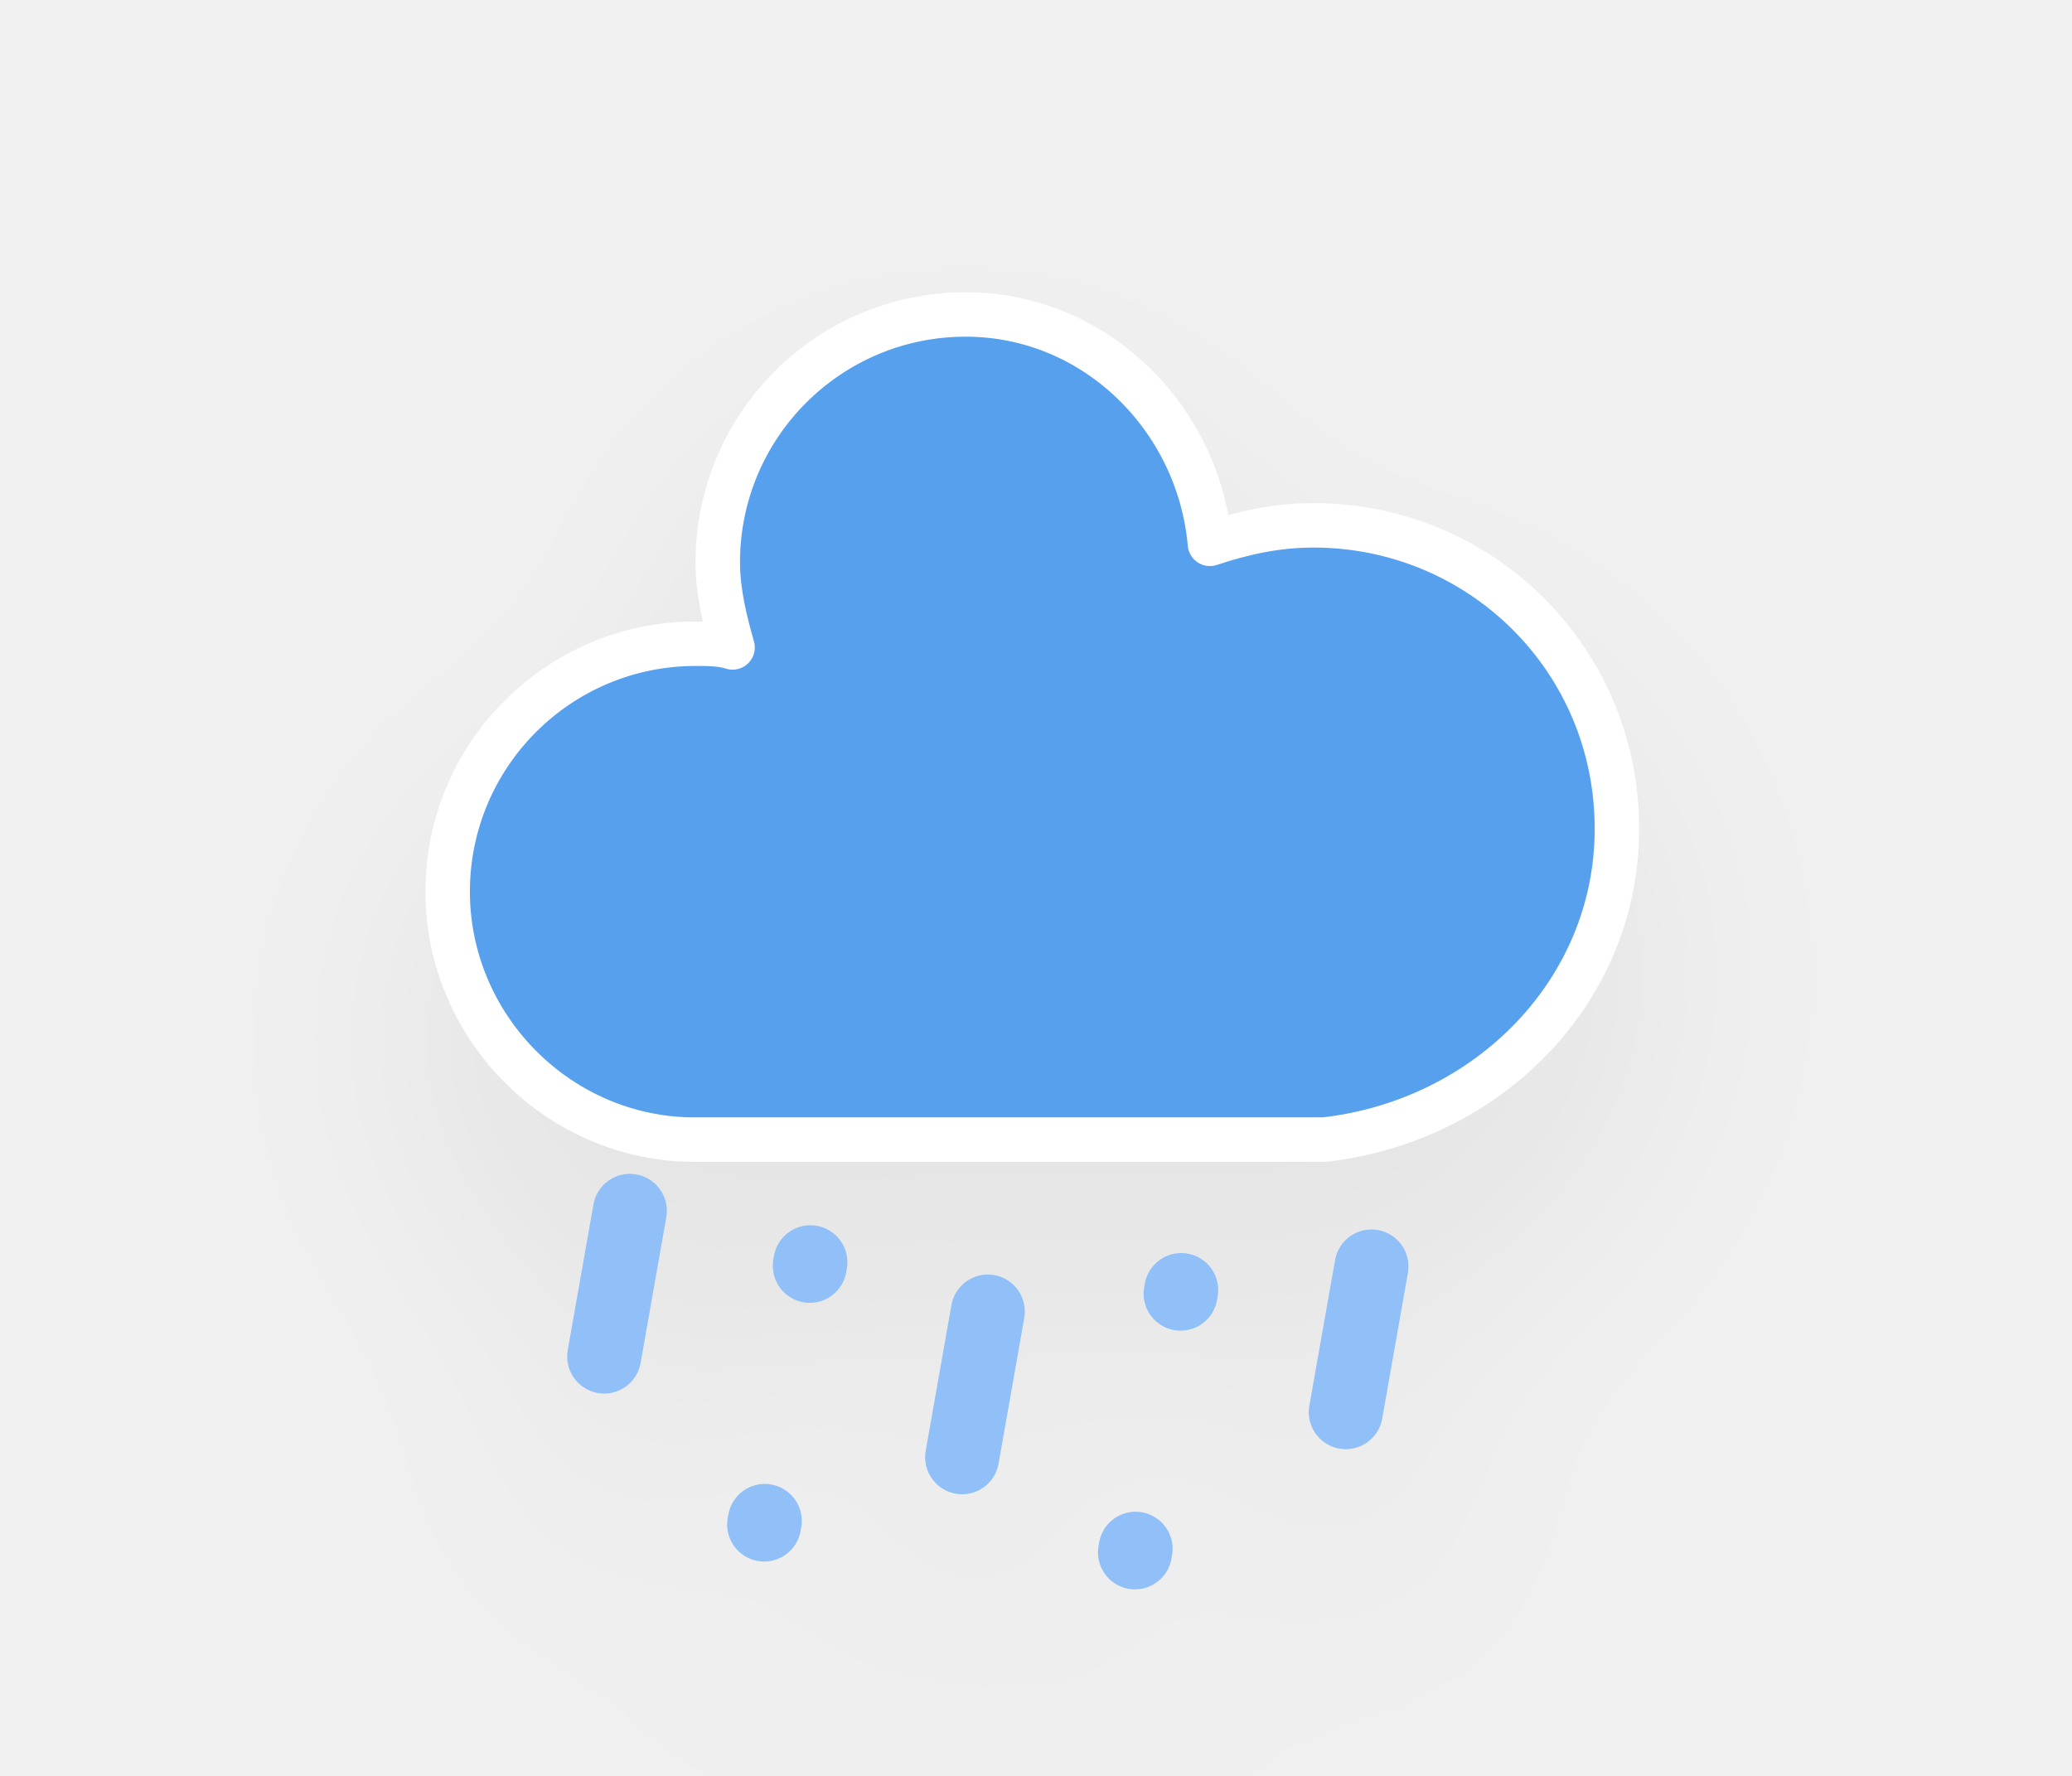
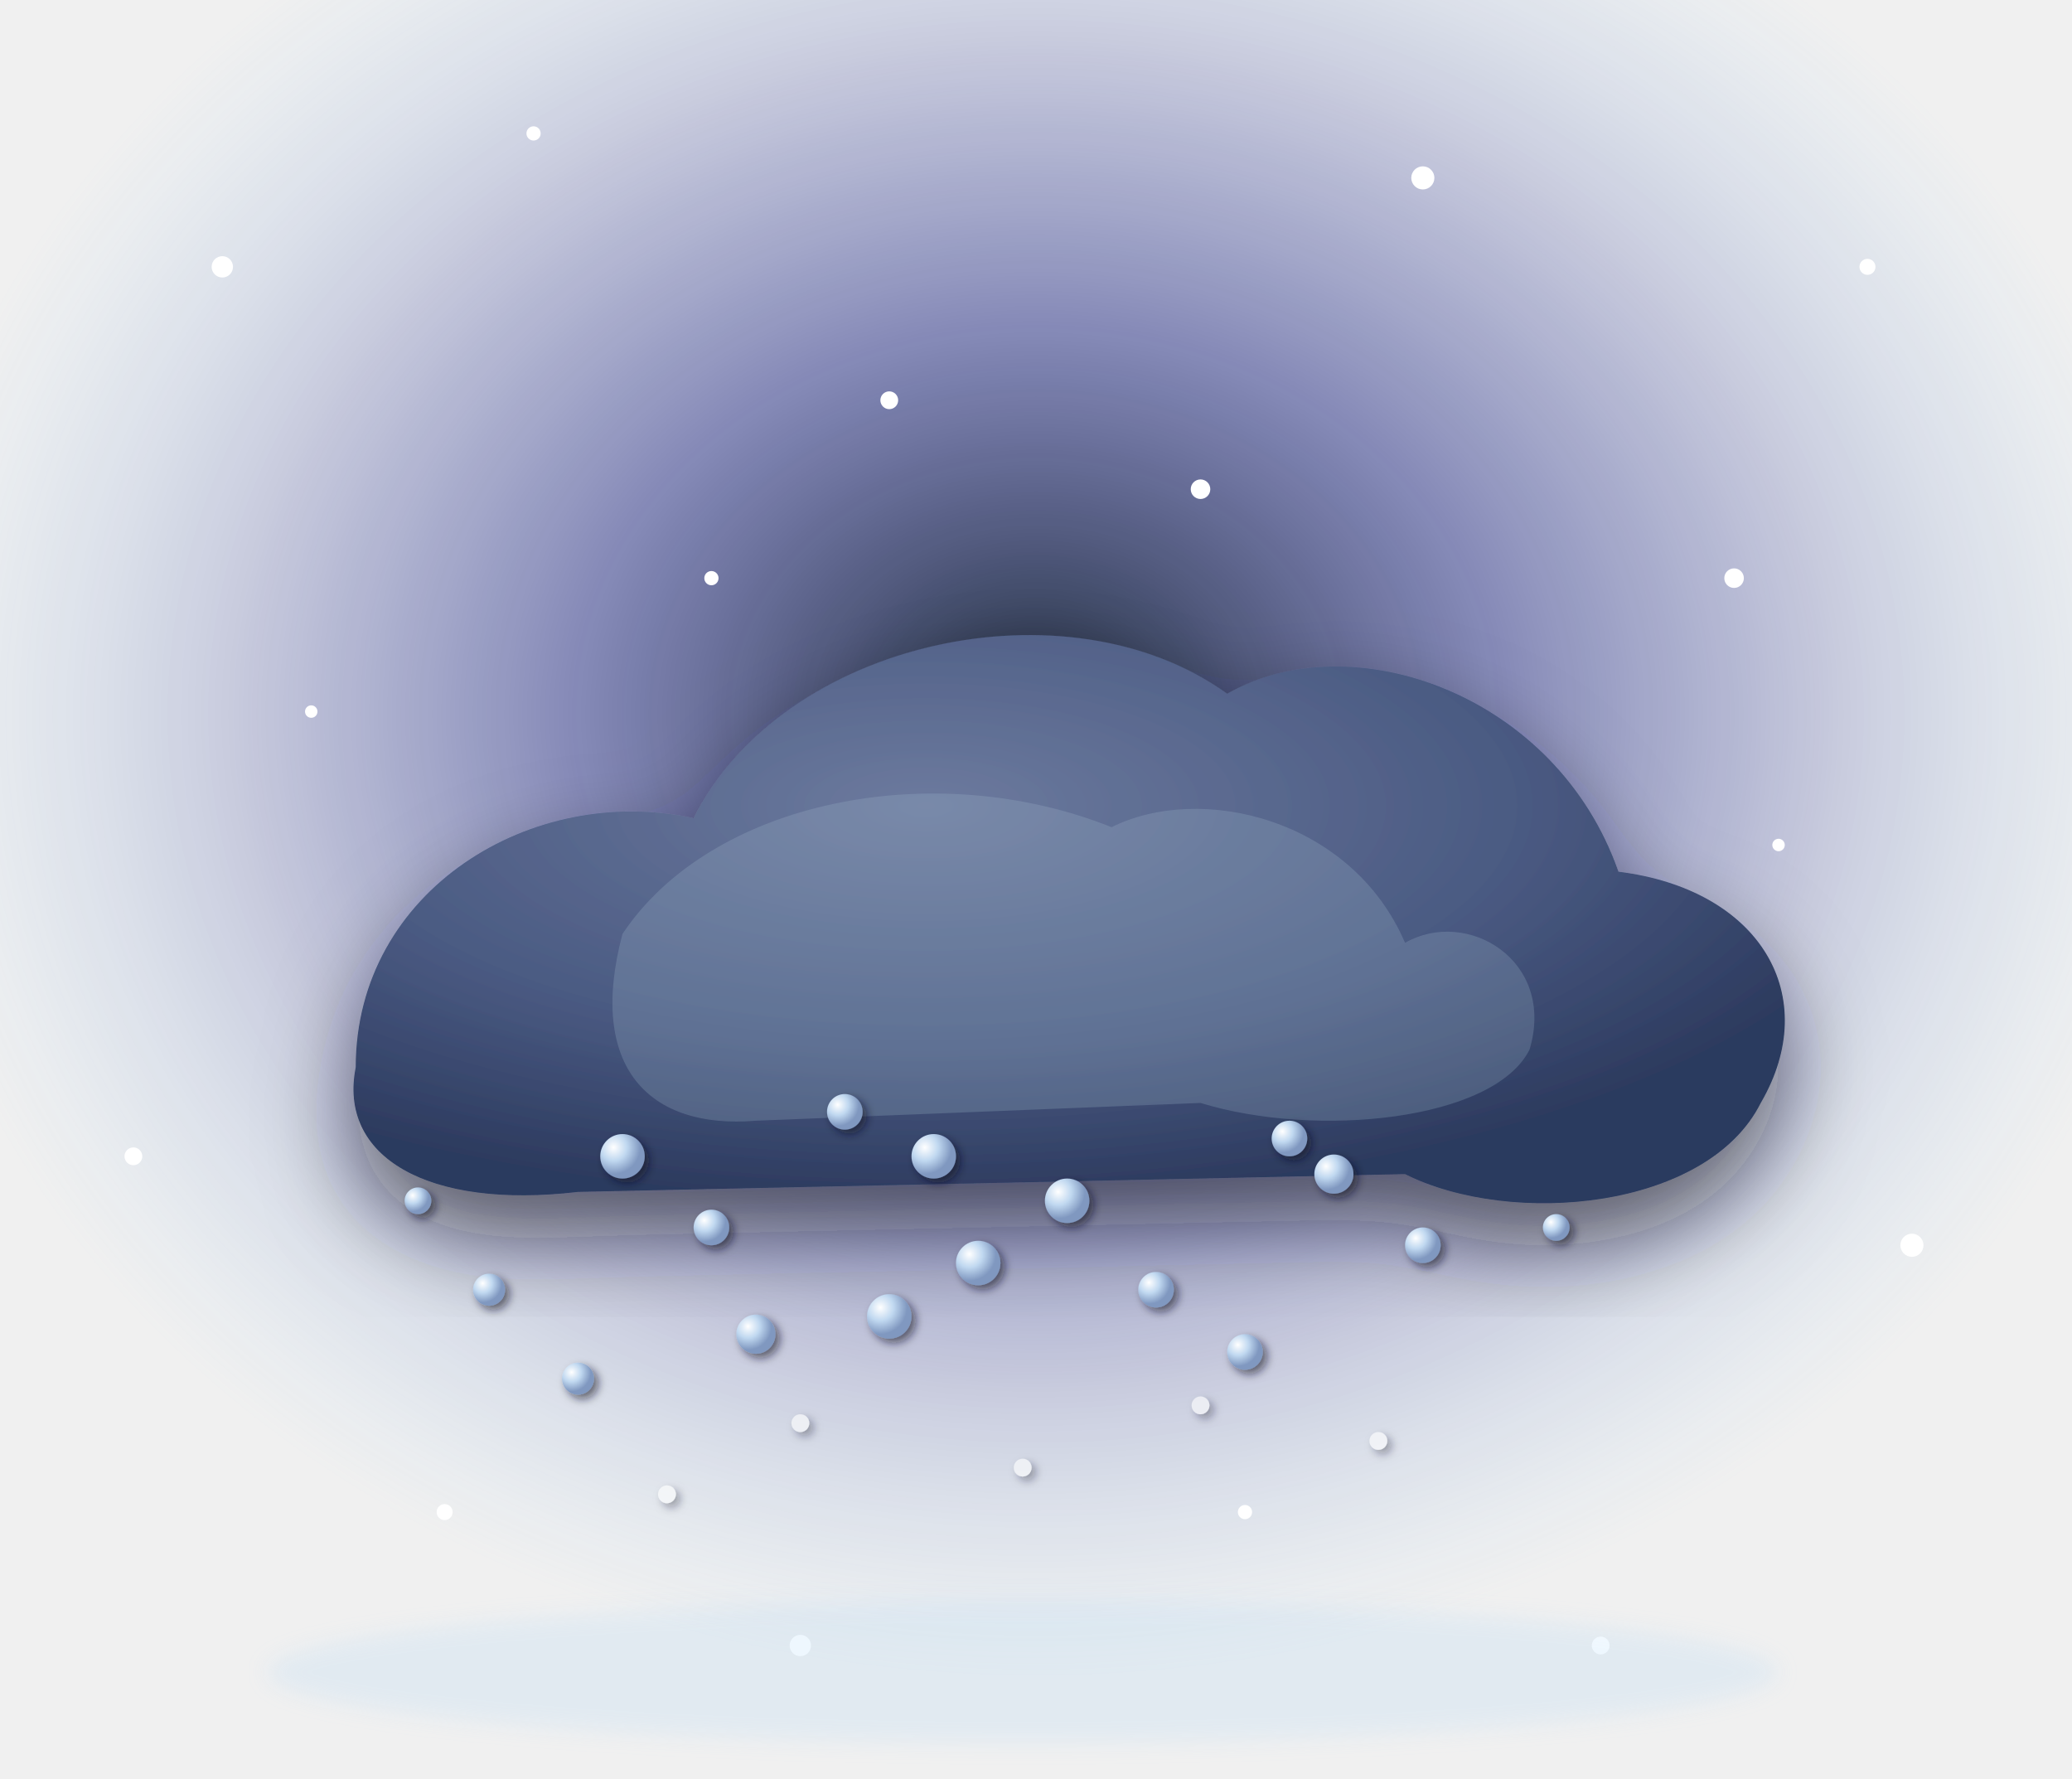
- <svg xmlns="http://www.w3.org/2000/svg" width="56" height="48" version="1.1">
+ <svg xmlns="http://www.w3.org/2000/svg" width="233" height="200" viewBox="0 0 233 200">
  <defs>
-     <filter id="blur" x="-.247" y="-.228" width="1.494" height="1.576">
-       <feGaussianBlur in="SourceAlpha" stdDeviation="3" />
-       <feOffset dx="0" dy="4" result="offsetblur" />
-       <feComponentTransfer>
-         <feFuncA slope="0.05" type="linear" />
-       </feComponentTransfer>
-       <feMerge>
-         <feMergeNode />
-         <feMergeNode in="SourceGraphic" />
-       </feMerge>
+     <radialGradient id="bgNight" cx="50%" cy="40%" r="55%">
+       <stop offset="0%" stop-color="#0D1B2A" stop-opacity="0.9" />
+       <stop offset="40%" stop-color="#1A237E" stop-opacity="0.5" />
+       <stop offset="70%" stop-color="#283593" stop-opacity="0.2" />
+       <stop offset="100%" stop-color="#64B5F6" stop-opacity="0" />
+     </radialGradient>
+     <radialGradient id="cloudWinterNight" cx="40%" cy="30%" r="70%">
+       <stop offset="0%" stop-color="#6C7A9E" />
+       <stop offset="60%" stop-color="#4A5A82" />
+       <stop offset="100%" stop-color="#2C3A5E" />
+     </radialGradient>
+     <radialGradient id="iceDropNight" cx="30%" cy="30%" r="60%">
+       <stop offset="0%" stop-color="#FFFFFF" />
+       <stop offset="50%" stop-color="#C0D8F0" />
+       <stop offset="100%" stop-color="#8098C0" />
+     </radialGradient>
+     <filter id="iceGlowNight" x="-50%" y="-50%" width="200%" height="200%">
+       <feGaussianBlur stdDeviation="1.2" />
    </filter>
-     <style type="text/css">
-       
-       /*
- ** RAIN
- */
-       @keyframes am-weather-rain {
-         0% {
-           stroke-dashoffset: 0;
-         }
+     <filter id="dropShadowNight" x="-30%" y="-30%" width="160%" height="160%">
+       <feDropShadow dx="0.5" dy="0.5" stdDeviation="0.5" flood-color="#0A1128" flood-opacity="0.6" />
+     </filter>
+     <filter id="cloudShadowNight" x="-20%" y="-20%" width="140%" height="140%">
+       <feDropShadow dx="0" dy="5" stdDeviation="5" flood-color="#0A1128" flood-opacity="0.6" />
+     </filter>
+   </defs>
+   <style>
+     .bgLayerNight {
+       animation: bgPulseNight 8s ease-in-out infinite;
+     }
+     .cloudMoveNight {
+       animation: cloudFloatNight 6s ease-in-out infinite;
+     }
+     .drizzleGroup1Night {
+       animation: fallSlowNight 2.5s linear infinite;
+     }
+     .drizzleGroup2Night {
+       animation: fallSlowNight 2.8s linear infinite;
+       animation-delay: 0.6s;
+     }
+     .twinkleStar { animation: twinkle 3s ease-in-out infinite; }
+     .twinkleStarSlow { animation: twinkle 5s ease-in-out infinite; }
+     
+     /* Opóźnienia dla kropel – zachowane oryginalne klasy */
+     .d1 { animation-delay: 0s; }
+     .d2 { animation-delay: 0.3s; }
+     .d3 { animation-delay: 0.7s; }
+     .d4 { animation-delay: 1.1s; }
+     .d5 { animation-delay: 0.15s; }
+     .d6 { animation-delay: 0.55s; }
+     .d7 { animation-delay: 0.9s; }
+     .d8 { animation-delay: 1.3s; }
+     .d9 { animation-delay: 0.4s; }
+     .d10 { animation-delay: 0.8s; }
+     .d11 { animation-delay: 1.2s; }
+     .d12 { animation-delay: 0.2s; }
+     .d13 { animation-delay: 0.6s; }
+     .d14 { animation-delay: 1.0s; }
+     .d15 { animation-delay: 1.4s; }

-         100% {
-           stroke-dashoffset: -100;
-         }
-       }
- 
-       .am-weather-rain-1 {
-         -webkit-animation-name: am-weather-rain;
-         -moz-animation-name: am-weather-rain;
-         -ms-animation-name: am-weather-rain;
-         animation-name: am-weather-rain;
-         -webkit-animation-duration: 8s;
-         -moz-animation-duration: 8s;
-         -ms-animation-duration: 8s;
-         animation-duration: 8s;
-         -webkit-animation-timing-function: linear;
-         -moz-animation-timing-function: linear;
-         -ms-animation-timing-function: linear;
-         animation-timing-function: linear;
-         -webkit-animation-iteration-count: infinite;
-         -moz-animation-iteration-count: infinite;
-         -ms-animation-iteration-count: infinite;
-         animation-iteration-count: infinite;
-       }
- 
-       .am-weather-rain-2 {
-         -webkit-animation-name: am-weather-rain;
-         -moz-animation-name: am-weather-rain;
-         -ms-animation-name: am-weather-rain;
-         animation-name: am-weather-rain;
-         -webkit-animation-delay: 0.25s;
-         -moz-animation-delay: 0.25s;
-         -ms-animation-delay: 0.25s;
-         animation-delay: 0.25s;
-         -webkit-animation-duration: 8s;
-         -moz-animation-duration: 8s;
-         -ms-animation-duration: 8s;
-         animation-duration: 8s;
-         -webkit-animation-timing-function: linear;
-         -moz-animation-timing-function: linear;
-         -ms-animation-timing-function: linear;
-         animation-timing-function: linear;
-         -webkit-animation-iteration-count: infinite;
-         -moz-animation-iteration-count: infinite;
-         -ms-animation-iteration-count: infinite;
-         animation-iteration-count: infinite;
-       }
- 
-       /*
- ** CLOUDS
- */
-       @keyframes am-weather-cloud-3 {
-         0% {
-           -webkit-transform: translate(0px, 0px);
-           -moz-transform: translate(0px, 0px);
-           -ms-transform: translate(0px, 0px);
-           transform: translate(0px, 0px);
-         }
- 
-         50% {
-           -webkit-transform: translate(2px, 0px);
-           -moz-transform: translate(2px, 0px);
-           -ms-transform: translate(2px, 0px);
-           transform: translate(2px, 0px);
-         }
- 
-         100% {
-           -webkit-transform: translate(0px, 0px);
-           -moz-transform: translate(0px, 0px);
-           -ms-transform: translate(0px, 0px);
-           transform: translate(0px, 0px);
-         }
-       }
- 
-       .am-weather-cloud-3 {
-         -webkit-animation-name: am-weather-cloud-3;
-         -moz-animation-name: am-weather-cloud-3;
-         animation-name: am-weather-cloud-3;
-         -webkit-animation-duration: 3s;
-         -moz-animation-duration: 3s;
-         animation-duration: 3s;
-         -webkit-animation-timing-function: linear;
-         -moz-animation-timing-function: linear;
-         animation-timing-function: linear;
-         -webkit-animation-iteration-count: infinite;
-         -moz-animation-iteration-count: infinite;
-         animation-iteration-count: infinite;
-       }
-       
-     </style>
-   </defs>
-   <g transform="translate(16,-2)" filter="url(#blur)">
-     <g class="am-weather-cloud-3" style="-moz-animation-duration:3s;-moz-animation-iteration-count:infinite;-moz-animation-name:am-weather-cloud-3;-moz-animation-timing-function:linear;-webkit-animation-duration:3s;-webkit-animation-iteration-count:infinite;-webkit-animation-name:am-weather-cloud-3;-webkit-animation-timing-function:linear">
-       <path transform="translate(-20,-11)" d="m47.7 35.4c0-4.6-3.7-8.2-8.2-8.2-1 0-1.9 0.2-2.8 0.5-0.3-3.4-3.1-6.2-6.6-6.2-3.7 0-6.7 3-6.7 6.7 0 0.8 0.2 1.6 0.4 2.3-0.3-0.1-0.7-0.1-1-0.1-3.7 0-6.7 3-6.7 6.7 0 3.6 2.9 6.6 6.5 6.7h17.2c4.4-0.5 7.9-4 7.9-8.4z" fill="#57a0ee" stroke="#fff" stroke-linejoin="round" stroke-width="1.2" />
-     </g>
-     <g class="am-weather-sleet-2" transform="translate(-20,-10) rotate(10,-247.39,200.17)" fill="none" stroke="#91c0f8" stroke-linecap="round">
-       <line class="am-weather-rain-1" transform="translate(-5,1)" y2="8" stroke-dasharray="0.1, 7" stroke-width="2" style="-moz-animation-duration:8s;-moz-animation-iteration-count:infinite;-moz-animation-name:am-weather-rain;-moz-animation-timing-function:linear;-ms-animation-duration:8s;-ms-animation-iteration-count:infinite;-ms-animation-name:am-weather-rain;-ms-animation-timing-function:linear;-webkit-animation-duration:8s;-webkit-animation-iteration-count:infinite;-webkit-animation-name:am-weather-rain;-webkit-animation-timing-function:linear" />
-       <line class="am-weather-rain-1" transform="translate(5)" y2="8" stroke-dasharray="0.1, 7" stroke-width="2" style="-moz-animation-duration:8s;-moz-animation-iteration-count:infinite;-moz-animation-name:am-weather-rain;-moz-animation-timing-function:linear;-ms-animation-duration:8s;-ms-animation-iteration-count:infinite;-ms-animation-name:am-weather-rain;-ms-animation-timing-function:linear;-webkit-animation-duration:8s;-webkit-animation-iteration-count:infinite;-webkit-animation-name:am-weather-rain;-webkit-animation-timing-function:linear" />
-     </g>
-     <g class="am-weather-rain-3" transform="translate(-20,-10) rotate(10,-245.89,217.31)" fill="none" stroke="#91c0f8" stroke-dasharray="4, 7" stroke-linecap="round" stroke-width="2">
-       <line class="am-weather-rain-1" transform="translate(-13,1)" y2="8" style="-moz-animation-duration:8s;-moz-animation-iteration-count:infinite;-moz-animation-name:am-weather-rain;-moz-animation-timing-function:linear;-ms-animation-duration:8s;-ms-animation-iteration-count:infinite;-ms-animation-name:am-weather-rain;-ms-animation-timing-function:linear;-webkit-animation-duration:8s;-webkit-animation-iteration-count:infinite;-webkit-animation-name:am-weather-rain;-webkit-animation-timing-function:linear" />
-       <line class="am-weather-rain-1" transform="translate(-3,2)" y2="8" style="-moz-animation-duration:8s;-moz-animation-iteration-count:infinite;-moz-animation-name:am-weather-rain;-moz-animation-timing-function:linear;-ms-animation-duration:8s;-ms-animation-iteration-count:infinite;-ms-animation-name:am-weather-rain;-ms-animation-timing-function:linear;-webkit-animation-duration:8s;-webkit-animation-iteration-count:infinite;-webkit-animation-name:am-weather-rain;-webkit-animation-timing-function:linear" />
-       <line class="am-weather-rain-2" transform="translate(7,-1)" y2="8" style="-moz-animation-delay:0.25s;-moz-animation-duration:8s;-moz-animation-iteration-count:infinite;-moz-animation-name:am-weather-rain;-moz-animation-timing-function:linear;-ms-animation-delay:0.25s;-ms-animation-duration:8s;-ms-animation-iteration-count:infinite;-ms-animation-name:am-weather-rain;-ms-animation-timing-function:linear;-webkit-animation-delay:0.25s;-webkit-animation-duration:8s;-webkit-animation-iteration-count:infinite;-webkit-animation-name:am-weather-rain;-webkit-animation-timing-function:linear" />
-     </g>
+     @keyframes bgPulseNight {
+       0%,100% { opacity: 0.85; }
+       50% { opacity: 1; }
+     }
+     @keyframes cloudFloatNight {
+       0%,100% { transform: translateX(0) translateY(0); }
+       50% { transform: translateX(-3px) translateY(-2px); }
+     }
+     @keyframes fallSlowNight {
+       0% { transform: translateY(-20px); opacity: 0; }
+       15% { opacity: 0.8; }
+       85% { opacity: 0.7; }
+       100% { transform: translateY(45px); opacity: 0; }
+     }
+     @keyframes twinkle {
+       0%,100% { opacity: 0.2; transform: scale(0.8); }
+       50% { opacity: 1; transform: scale(1.2); }
+     }
+   </style>
+   <rect width="233" height="200" fill="url(#bgNight)" class="bgLayerNight" />
+   <g fill="#FFFFFF">
+     <circle cx="25" cy="30" r="1.2" class="twinkleStar" style="animation-delay: 0s" />
+     <circle cx="60" cy="15" r="0.8" class="twinkleStarSlow" style="animation-delay: 0.5s" />
+     <circle cx="100" cy="45" r="1" class="twinkleStar" style="animation-delay: 1.2s" />
+     <circle cx="160" cy="20" r="1.3" class="twinkleStar" style="animation-delay: 2s" />
+     <circle cx="210" cy="30" r="0.9" class="twinkleStarSlow" style="animation-delay: 0.8s" />
+     <circle cx="195" cy="65" r="1.1" class="twinkleStar" style="animation-delay: 1.5s" />
+     <circle cx="35" cy="80" r="0.7" class="twinkleStar" style="animation-delay: 2.5s" />
+     <circle cx="15" cy="130" r="1" class="twinkleStarSlow" style="animation-delay: 0.3s" />
+     <circle cx="50" cy="170" r="0.9" class="twinkleStar" style="animation-delay: 1.8s" />
+     <circle cx="90" cy="185" r="1.2" class="twinkleStar" style="animation-delay: 2.2s" />
+     <circle cx="140" cy="170" r="0.8" class="twinkleStarSlow" style="animation-delay: 0.6s" />
+     <circle cx="180" cy="185" r="1" class="twinkleStar" style="animation-delay: 1.1s" />
+     <circle cx="215" cy="140" r="1.3" class="twinkleStar" style="animation-delay: 2.8s" />
+     <circle cx="175" cy="105" r="0.9" class="twinkleStarSlow" style="animation-delay: 1.4s" />
+     <circle cx="55" cy="105" r="0.6" class="twinkleStar" style="animation-delay: 3s" />
+     <circle cx="135" cy="55" r="1.1" class="twinkleStar" style="animation-delay: 0.9s" />
+     <circle cx="80" cy="65" r="0.8" class="twinkleStarSlow" style="animation-delay: 1.7s" />
+     <circle cx="200" cy="95" r="0.7" class="twinkleStar" style="animation-delay: 2.3s" />
+   </g>
+   <ellipse cx="115" cy="188" rx="85" ry="8" fill="#90CAF9" opacity="0.15" filter="url(#iceGlowNight)" />
+   <g class="cloudMoveNight" filter="url(#cloudShadowNight)">
+     <path d="M 40,120               C 40,100 60,88 78,92               C 88,72 120,65 138,78               C 152,70 175,78 182,98               C 198,100 205,112 198,124               C 192,136 170,138 158,132               L 65,134               C 48,136 38,130 40,120 Z" fill="url(#cloudWinterNight)" />
+     <path d="M 70,105 C 80,90 105,85 125,93 C 135,88 152,92 158,106 C 165,102 175,108 172,118 C 168,126 148,128 135,124 L 85,126 C 73,127 66,120 70,105 Z" fill="#A0B8CC" opacity="0.25" />
+   </g>
+   <g class="drizzleGroup1Night" filter="url(#dropShadowNight)">
+     <circle cx="70" cy="130" r="2.5" fill="url(#iceDropNight)" class="d1" />
+     <circle cx="95" cy="125" r="2" fill="url(#iceDropNight)" class="d2" />
+     <circle cx="120" cy="135" r="2.5" fill="url(#iceDropNight)" class="d3" />
+     <circle cx="145" cy="128" r="2" fill="url(#iceDropNight)" class="d4" />
+     <circle cx="160" cy="140" r="2" fill="url(#iceDropNight)" class="d5" />
+     <circle cx="55" cy="145" r="1.8" fill="url(#iceDropNight)" class="d6" />
+     <circle cx="85" cy="150" r="2.2" fill="url(#iceDropNight)" class="d7" />
+     <circle cx="110" cy="142" r="2.5" fill="url(#iceDropNight)" class="d8" />
+   </g>
+   <g class="drizzleGroup2Night" filter="url(#dropShadowNight)">
+     <circle cx="80" cy="138" r="2" fill="url(#iceDropNight)" class="d9" />
+     <circle cx="105" cy="130" r="2.5" fill="url(#iceDropNight)" class="d10" />
+     <circle cx="130" cy="145" r="2" fill="url(#iceDropNight)" class="d11" />
+     <circle cx="150" cy="132" r="2.2" fill="url(#iceDropNight)" class="d12" />
+     <circle cx="65" cy="155" r="1.8" fill="url(#iceDropNight)" class="d13" />
+     <circle cx="100" cy="148" r="2.5" fill="url(#iceDropNight)" class="d14" />
+     <circle cx="140" cy="152" r="2" fill="url(#iceDropNight)" class="d15" />
+     <circle cx="47" cy="135" r="1.5" fill="url(#iceDropNight)" class="d1" />
+     <circle cx="175" cy="138" r="1.5" fill="url(#iceDropNight)" class="d4" />
+   </g>
+   <g class="drizzleGroup1Night" opacity="0.6" filter="url(#dropShadowNight)">
+     <circle cx="90" cy="160" r="1" fill="#FFFFFF" class="d2" />
+     <circle cx="115" cy="165" r="1" fill="#FFFFFF" class="d5" />
+     <circle cx="135" cy="158" r="1" fill="#FFFFFF" class="d8" />
+     <circle cx="75" cy="168" r="1" fill="#FFFFFF" class="d11" />
+     <circle cx="155" cy="162" r="1" fill="#FFFFFF" class="d14" />
  </g>
</svg>
